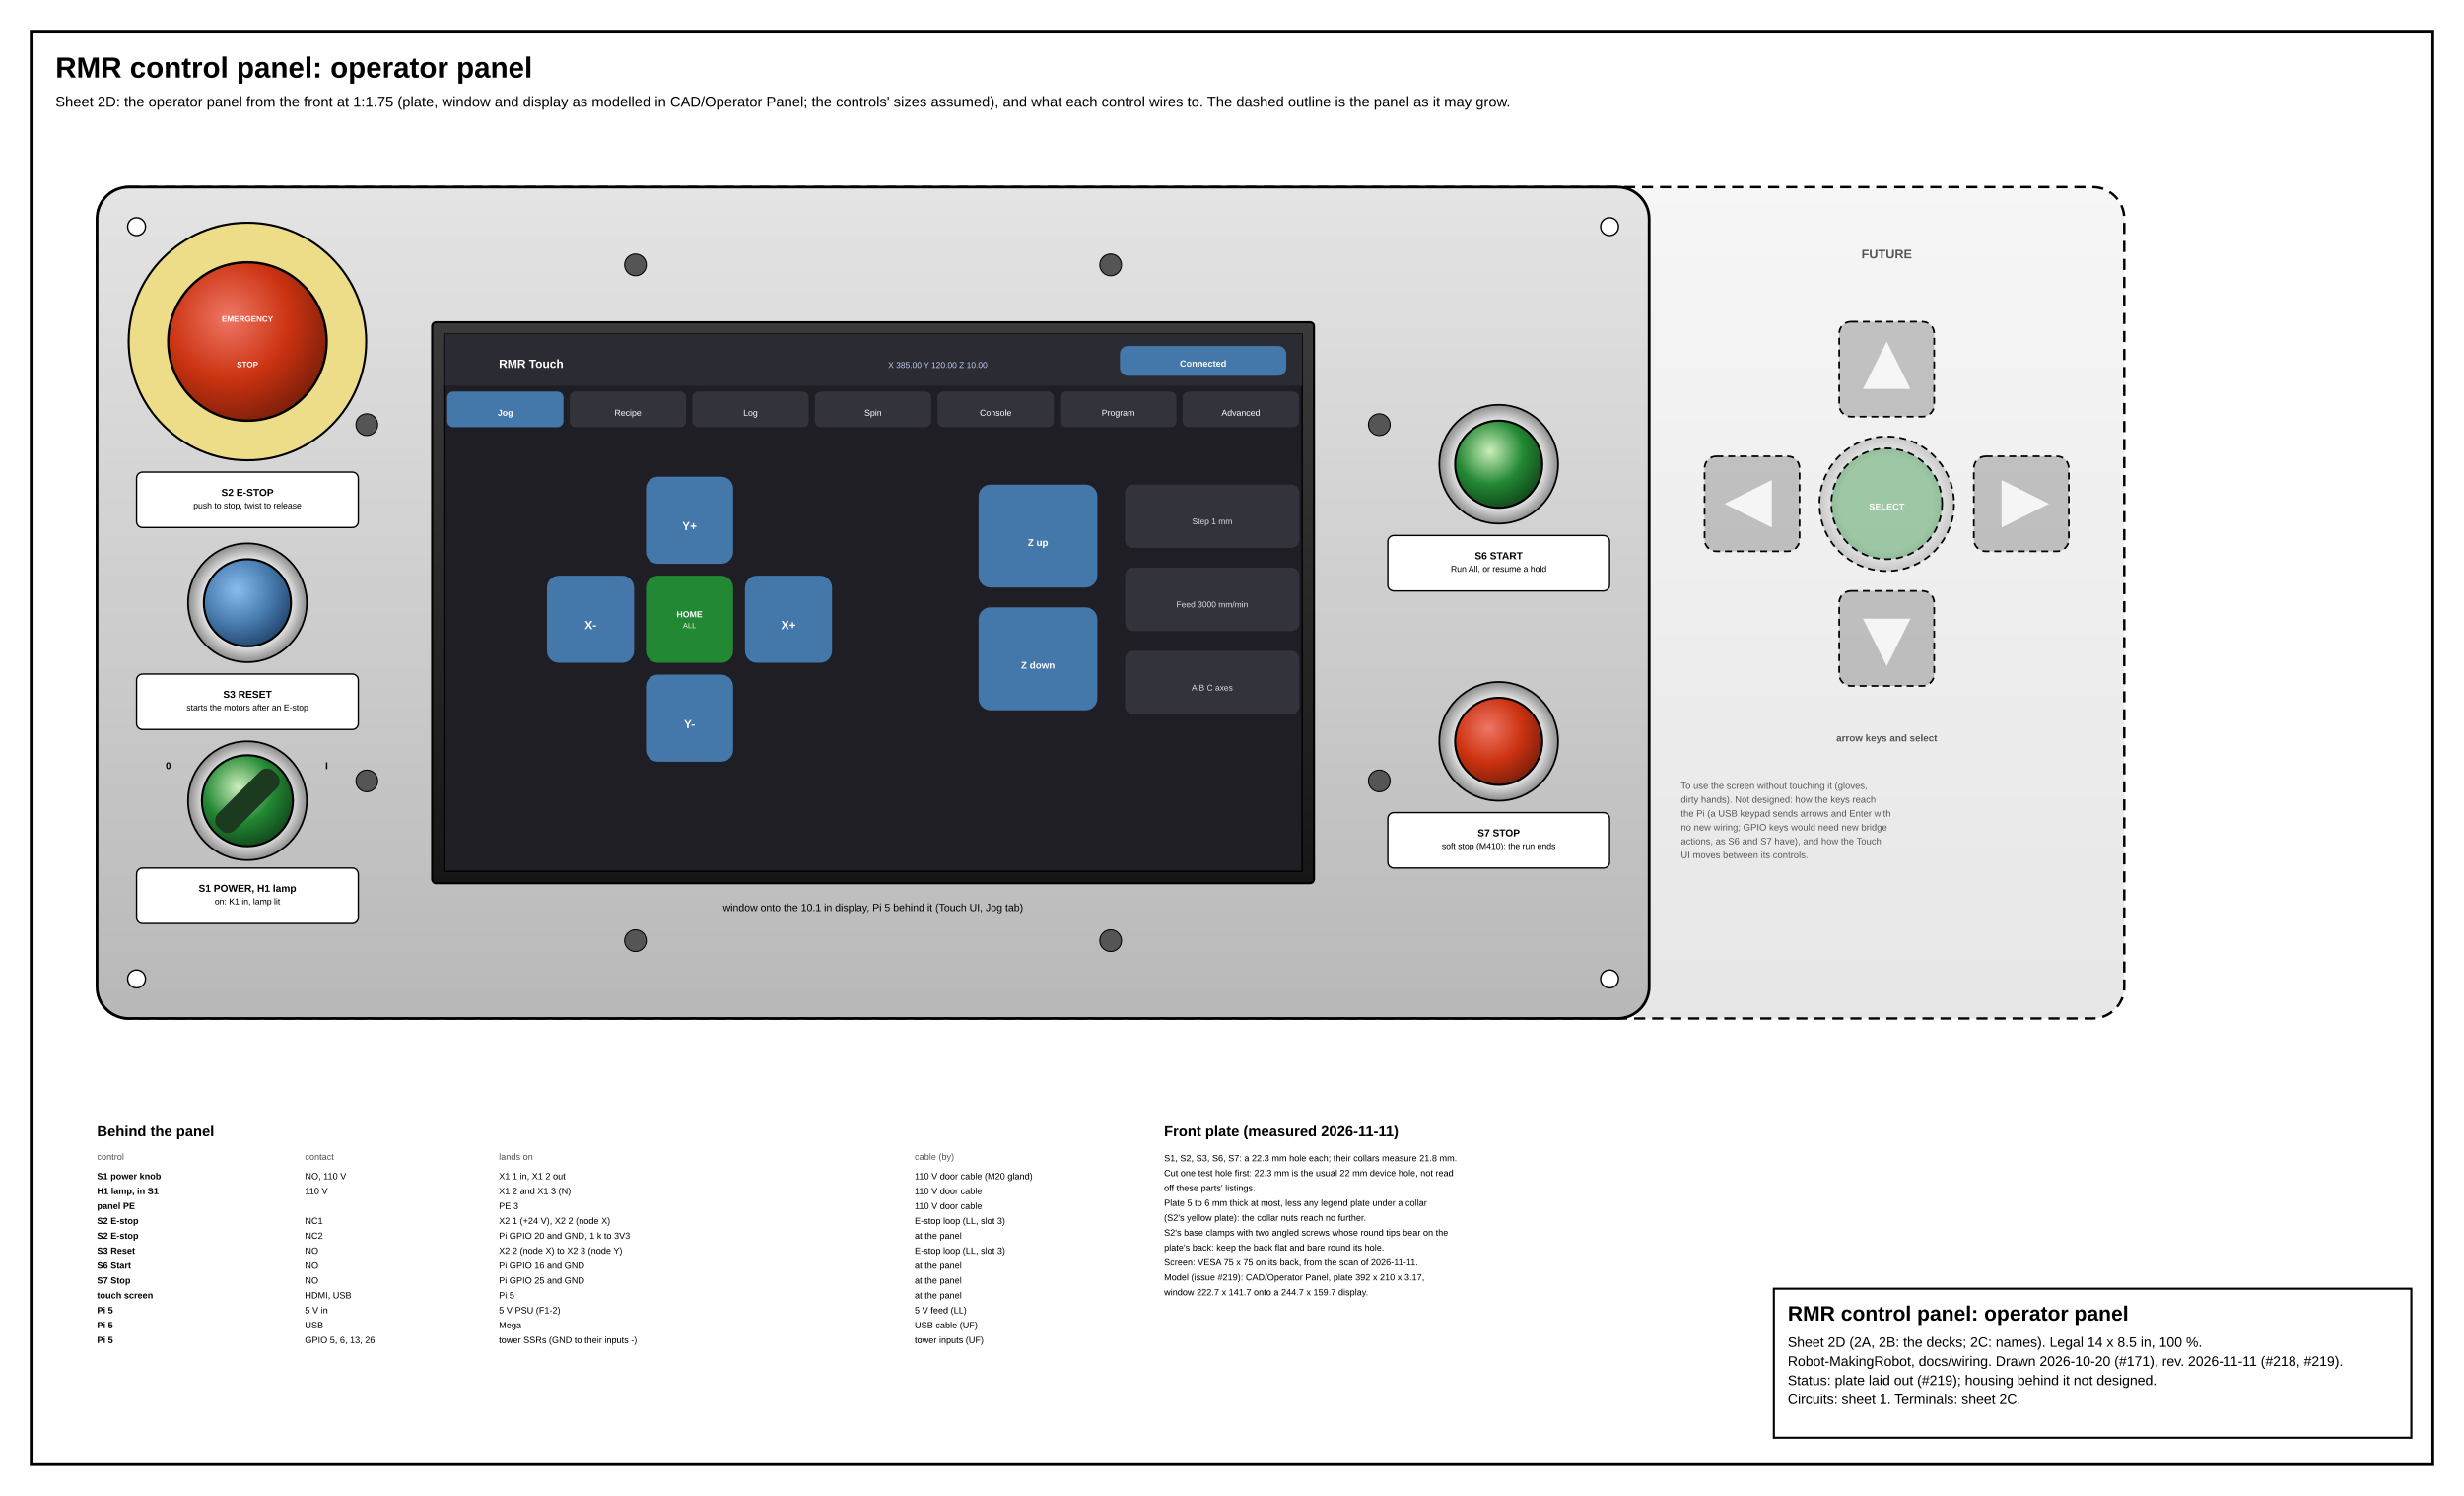
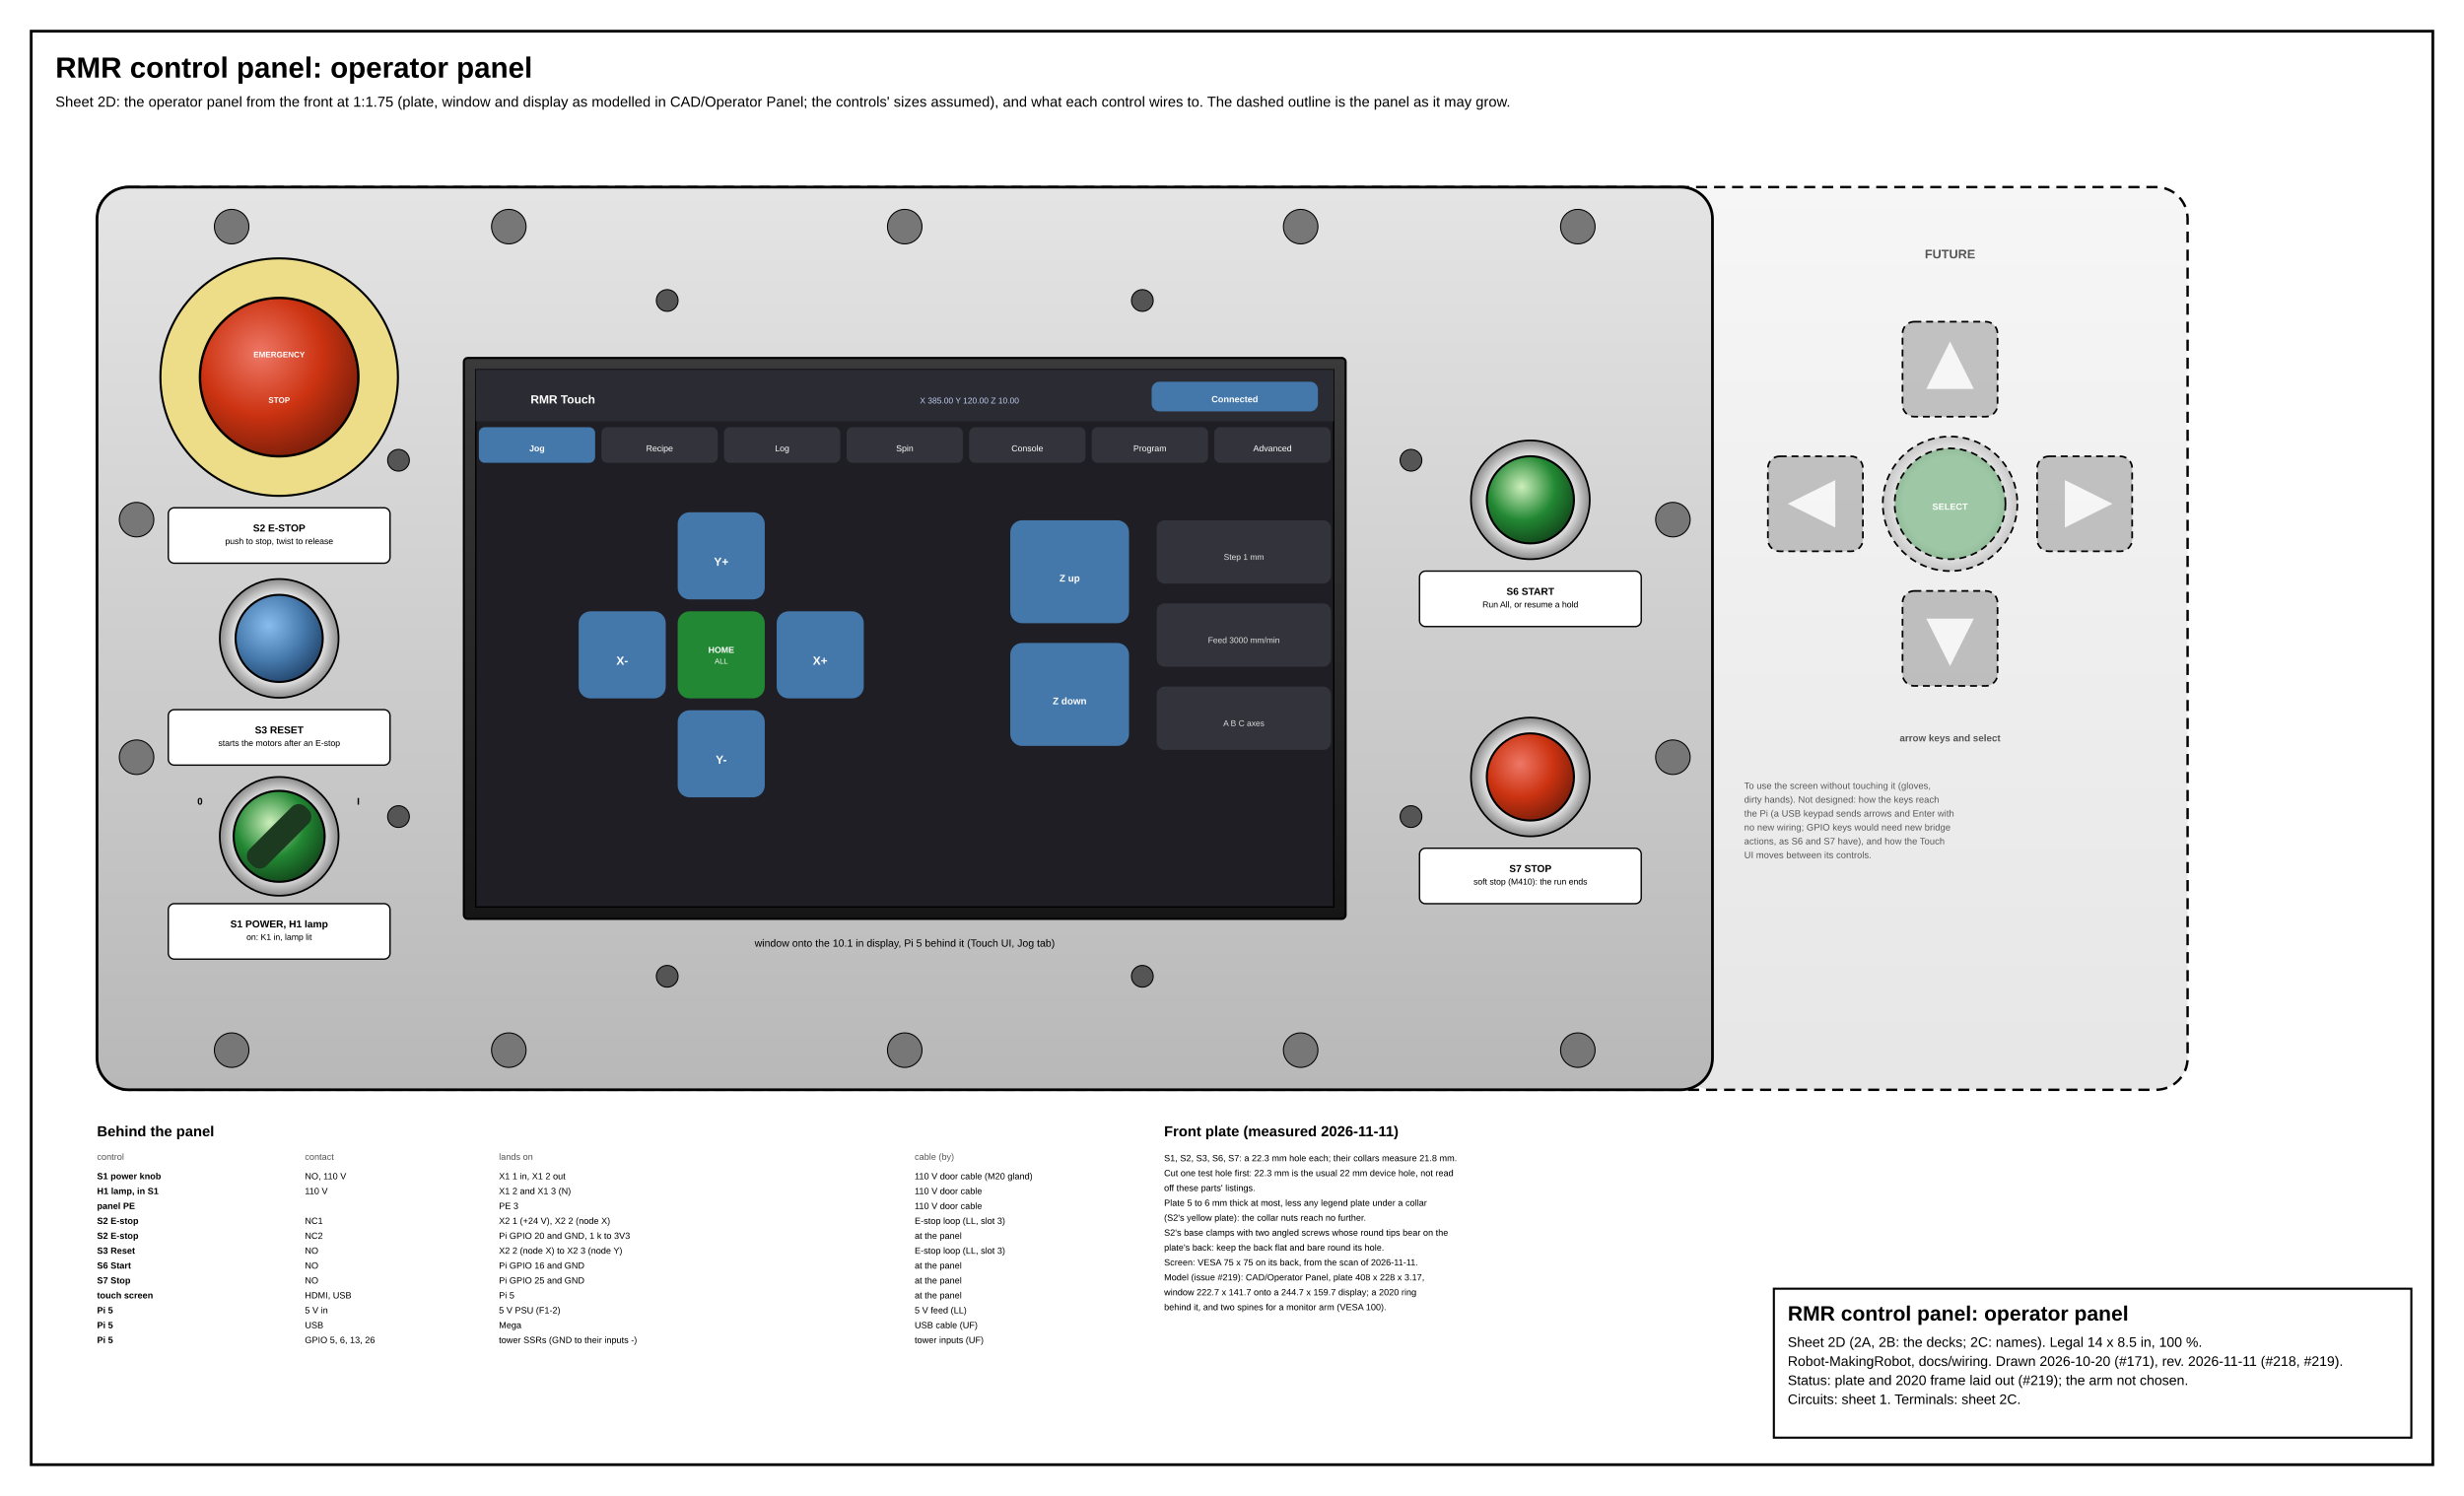
<svg xmlns="http://www.w3.org/2000/svg" width="14in" height="8.5in" viewBox="0 0 355.6 215.9">
  <style>
text{font-family:Arial,Helvetica,sans-serif;fill:#000}
path,line{fill:none;stroke-linecap:butt;stroke-linejoin:miter}
.ac{stroke:#CC3311;stroke-width:.6}
.va{stroke:#0077BB;stroke-width:.5}
.ve{stroke:#EE3377;stroke-width:.5}
.zp{stroke:#000;stroke-width:.55}
.zs{stroke:#33BBEE;stroke-width:.5}
.pe{stroke:#009988;stroke-width:.45;stroke-dasharray:2.4 .7 .5 .7}
.lv{stroke:#EE7733;stroke-width:.42}
.sg{stroke:#000;stroke-width:.22}
.zl{stroke:#000;stroke-width:.3}
.cb{stroke:#000;stroke-width:.85}
.sgc{stroke:#000;stroke-width:.5}
.mo{stroke:#000;stroke-width:.3}
.un{stroke-dasharray:1.1 .8}
.mech{stroke:#000;stroke-width:.2;stroke-dasharray:.8 .6}
.sym{stroke:#000;stroke-width:.32;fill:none}
.symf{stroke:#000;stroke-width:.32;fill:#fff}
.bx{fill:#fff;stroke:#000;stroke-width:.3}
.bxl{fill:#fff;stroke:#000;stroke-width:.22}
.frame{fill:none;stroke:#000;stroke-width:.4}
.zone{fill:none;stroke:#888;stroke-width:.2;stroke-dasharray:1.5 1}
.rail{fill:#d9d9d9;stroke:#666;stroke-width:.2}
.duct{fill:#f3f3f3;stroke:#999;stroke-width:.2}
.dot{stroke:none}
</style>
  <rect x="0" y="0" width="355.6" height="215.9" fill="#fff" />
  <rect class="frame" x="4.5" y="4.5" width="346.6" height="206.9" />
  <defs>
    <linearGradient id="opHousing" x1="0" y1="0" x2="0" y2="1">
      <stop offset="0" stop-color="#E4E4E4" />
      <stop offset="1" stop-color="#B8B8B8" />
    </linearGradient>
    <linearGradient id="opBezel" x1="0" y1="0" x2="0" y2="1">
      <stop offset="0" stop-color="#3A3A3A" />
      <stop offset="1" stop-color="#161616" />
    </linearGradient>
    <radialGradient id="opRed" cx=".38" cy=".35" r=".7">
      <stop offset="0" stop-color="#EE7766" />
      <stop offset=".55" stop-color="#CC3311" />
      <stop offset="1" stop-color="#7A1E0A" />
    </radialGradient>
    <radialGradient id="opBlue" cx=".38" cy=".35" r=".7">
      <stop offset="0" stop-color="#88BBEE" />
      <stop offset=".6" stop-color="#4477AA" />
      <stop offset="1" stop-color="#22446A" />
    </radialGradient>
    <radialGradient id="opGreen" cx=".4" cy=".35" r=".7">
      <stop offset="0" stop-color="#CCEEBB" />
      <stop offset=".55" stop-color="#228833" />
      <stop offset="1" stop-color="#11441A" />
    </radialGradient>
    <radialGradient id="opGrey" cx=".38" cy=".35" r=".7">
      <stop offset="0" stop-color="#DDDDDD" />
      <stop offset=".6" stop-color="#777777" />
      <stop offset="1" stop-color="#333333" />
    </radialGradient>
    <radialGradient id="opRing" cx=".5" cy=".5" r=".5">
      <stop offset=".7" stop-color="#F2F2F2" />
      <stop offset="1" stop-color="#8C8C8C" />
    </radialGradient>
  </defs>
-   <rect x="233.43" y="27" width="73.14" height="120" rx="4.57" fill="url(#opHousing)" stroke="none" stroke-width="0" fill-opacity=".35" />
-   <rect x="14" y="27" width="292.57" height="120" rx="4.57" fill="none" stroke="#000" stroke-width="0.35" stroke-dasharray="1.6 1" />
-   <rect x="14" y="27" width="224" height="120" rx="4.57" fill="url(#opHousing)" stroke="#000" stroke-width="0.4" />
-   <rect x="62.37" y="46.51" width="127.26" height="80.97" rx="0.57" fill="url(#opBezel)" stroke="#000" stroke-width="0.3" />
-   <rect x="64.09" y="48.23" width="123.83" height="77.54" rx="0" fill="#1E1E24" stroke="#000" stroke-width="0.2" />
-   <rect x="64.09" y="48.23" width="123.83" height="7.43" rx="0" fill="#2B2B33" stroke="none" stroke-width="0" />
-   <rect x="161.63" y="49.94" width="24" height="4.29" rx="1.14" fill="#4477AA" stroke="none" stroke-width="0" />
-   <rect x="64.54" y="56.51" width="16.78" height="5.14" rx="0.86" fill="#4477AA" stroke="none" stroke-width="0" />
-   <rect x="82.23" y="56.51" width="16.78" height="5.14" rx="0.86" fill="#33333C" stroke="none" stroke-width="0" />
-   <rect x="99.92" y="56.51" width="16.78" height="5.14" rx="0.86" fill="#33333C" stroke="none" stroke-width="0" />
-   <rect x="117.61" y="56.51" width="16.78" height="5.14" rx="0.86" fill="#33333C" stroke="none" stroke-width="0" />
-   <rect x="135.3" y="56.51" width="16.78" height="5.14" rx="0.86" fill="#33333C" stroke="none" stroke-width="0" />
-   <rect x="152.99" y="56.51" width="16.78" height="5.14" rx="0.86" fill="#33333C" stroke="none" stroke-width="0" />
-   <rect x="170.68" y="56.51" width="16.78" height="5.14" rx="0.86" fill="#33333C" stroke="none" stroke-width="0" />
-   <rect x="93.23" y="68.8" width="12.57" height="12.57" rx="1.71" fill="#4477AA" stroke="none" stroke-width="0" />
-   <rect x="93.23" y="97.37" width="12.57" height="12.57" rx="1.71" fill="#4477AA" stroke="none" stroke-width="0" />
-   <rect x="78.94" y="83.09" width="12.57" height="12.57" rx="1.71" fill="#4477AA" stroke="none" stroke-width="0" />
-   <rect x="107.51" y="83.09" width="12.57" height="12.57" rx="1.71" fill="#4477AA" stroke="none" stroke-width="0" />
-   <rect x="93.23" y="83.09" width="12.57" height="12.57" rx="1.71" fill="#228833" stroke="none" stroke-width="0" />
-   <rect x="141.23" y="69.94" width="17.14" height="14.86" rx="1.71" fill="#4477AA" stroke="none" stroke-width="0" />
-   <rect x="141.23" y="87.66" width="17.14" height="14.86" rx="1.71" fill="#4477AA" stroke="none" stroke-width="0" />
-   <rect x="162.37" y="69.94" width="25.14" height="9.14" rx="1.14" fill="#33333C" stroke="none" stroke-width="0" />
-   <rect x="162.37" y="81.94" width="25.14" height="9.14" rx="1.14" fill="#33333C" stroke="none" stroke-width="0" />
-   <rect x="162.37" y="93.94" width="25.14" height="9.14" rx="1.14" fill="#33333C" stroke="none" stroke-width="0" />
-   <circle cx="199.06" cy="61.29" r="1.57" fill="#555555" stroke="#000" stroke-width="0.15" />
-   <circle cx="199.06" cy="112.71" r="1.57" fill="#555555" stroke="#000" stroke-width="0.15" />
-   <circle cx="52.94" cy="61.29" r="1.57" fill="#555555" stroke="#000" stroke-width="0.15" />
-   <circle cx="52.94" cy="112.71" r="1.57" fill="#555555" stroke="#000" stroke-width="0.15" />
-   <circle cx="160.29" cy="38.23" r="1.57" fill="#555555" stroke="#000" stroke-width="0.15" />
-   <circle cx="160.29" cy="135.77" r="1.57" fill="#555555" stroke="#000" stroke-width="0.15" />
-   <circle cx="91.71" cy="38.23" r="1.57" fill="#555555" stroke="#000" stroke-width="0.15" />
-   <circle cx="91.71" cy="135.77" r="1.57" fill="#555555" stroke="#000" stroke-width="0.15" />
-   <circle cx="232.29" cy="32.71" r="1.29" fill="#FFFFFF" stroke="#000" stroke-width="0.2" />
-   <circle cx="232.29" cy="141.29" r="1.29" fill="#FFFFFF" stroke="#000" stroke-width="0.2" />
-   <circle cx="19.71" cy="32.71" r="1.29" fill="#FFFFFF" stroke="#000" stroke-width="0.2" />
-   <circle cx="19.71" cy="141.29" r="1.29" fill="#FFFFFF" stroke="#000" stroke-width="0.2" />
-   <circle cx="35.71" cy="49.29" r="17.14" fill="#EEDD88" stroke="#000" stroke-width="0.3" />
-   <circle cx="35.71" cy="49.29" r="9.71" fill="url(#opRing)" stroke="#000" stroke-width="0.2" />
-   <circle cx="35.71" cy="49.29" r="11.43" fill="url(#opRed)" stroke="#000" stroke-width="0.35" />
-   <rect x="19.71" y="68.14" width="32" height="8" rx="0.86" fill="#FFFFFF" stroke="#000" stroke-width="0.2" />
-   <circle cx="35.71" cy="87" r="8.57" fill="url(#opRing)" stroke="#000" stroke-width="0.25" />
-   <circle cx="35.71" cy="87" r="6.29" fill="url(#opBlue)" stroke="#000" stroke-width="0.3" />
-   <rect x="19.71" y="97.29" width="32" height="8" rx="0.86" fill="#FFFFFF" stroke="#000" stroke-width="0.2" />
-   <circle cx="35.71" cy="115.57" r="8.57" fill="url(#opRing)" stroke="#000" stroke-width="0.25" />
-   <circle cx="35.71" cy="115.57" r="6.57" fill="url(#opGreen)" stroke="#000" stroke-width="0.3" />
-   <rect x="34" y="109.86" width="3.43" height="11.43" rx="1.43" fill="#1C3A20" stroke="none" stroke-width="0" transform="rotate(45 35.71 115.57)" />
-   <rect x="19.71" y="125.29" width="32" height="8" rx="0.86" fill="#FFFFFF" stroke="#000" stroke-width="0.2" />
-   <circle cx="216.29" cy="67" r="8.57" fill="url(#opRing)" stroke="#000" stroke-width="0.25" />
-   <circle cx="216.29" cy="67" r="6.29" fill="url(#opGreen)" stroke="#000" stroke-width="0.3" />
-   <rect x="200.29" y="77.29" width="32" height="8" rx="0.86" fill="#FFFFFF" stroke="#000" stroke-width="0.2" />
-   <circle cx="216.29" cy="107" r="8.57" fill="url(#opRing)" stroke="#000" stroke-width="0.25" />
-   <circle cx="216.29" cy="107" r="6.29" fill="url(#opRed)" stroke="#000" stroke-width="0.3" />
-   <rect x="200.29" y="117.29" width="32" height="8" rx="0.86" fill="#FFFFFF" stroke="#000" stroke-width="0.2" />
-   <rect x="265.43" y="46.43" width="13.71" height="13.71" rx="1.71" fill="#777777" stroke="#000" stroke-width="0.25" fill-opacity=".4" stroke-dasharray="1 .7" />
-   <path d="M272.29 49.29 L275.71 56.14 L268.86 56.14 Z" style="fill:#FFFFFF;fill-opacity:.85" stroke="none" />
-   <rect x="265.43" y="85.29" width="13.71" height="13.71" rx="1.71" fill="#777777" stroke="#000" stroke-width="0.25" fill-opacity=".4" stroke-dasharray="1 .7" />
-   <path d="M272.29 96.14 L268.86 89.29 L275.71 89.29 Z" style="fill:#FFFFFF;fill-opacity:.85" stroke="none" />
-   <rect x="246" y="65.86" width="13.71" height="13.71" rx="1.71" fill="#777777" stroke="#000" stroke-width="0.25" fill-opacity=".4" stroke-dasharray="1 .7" />
-   <path d="M248.86 72.71 L255.71 69.29 L255.71 76.14 Z" style="fill:#FFFFFF;fill-opacity:.85" stroke="none" />
-   <rect x="284.86" y="65.86" width="13.71" height="13.71" rx="1.71" fill="#777777" stroke="#000" stroke-width="0.25" fill-opacity=".4" stroke-dasharray="1 .7" />
-   <path d="M295.71 72.71 L288.86 76.14 L288.86 69.29 Z" style="fill:#FFFFFF;fill-opacity:.85" stroke="none" />
-   <circle cx="272.29" cy="72.71" r="9.71" fill="url(#opRing)" stroke="#000" stroke-width="0.25" fill-opacity=".4" stroke-dasharray="1 .7" />
-   <circle cx="272.29" cy="72.71" r="8" fill="#228833" stroke="#000" stroke-width="0.25" fill-opacity=".4" stroke-dasharray="1 .7" />
+   <rect x="242.57" y="27" width="73.14" height="130.29" rx="4.57" fill="url(#opHousing)" stroke="none" stroke-width="0" fill-opacity=".35" />
+   <rect x="14" y="27" width="301.71" height="130.29" rx="4.57" fill="none" stroke="#000" stroke-width="0.35" stroke-dasharray="1.6 1" />
+   <rect x="14" y="27" width="233.14" height="130.29" rx="4.57" fill="url(#opHousing)" stroke="#000" stroke-width="0.4" />
+   <rect x="66.94" y="51.66" width="127.26" height="80.97" rx="0.57" fill="url(#opBezel)" stroke="#000" stroke-width="0.3" />
+   <rect x="68.66" y="53.37" width="123.83" height="77.54" rx="0" fill="#1E1E24" stroke="#000" stroke-width="0.2" />
+   <rect x="68.66" y="53.37" width="123.83" height="7.43" rx="0" fill="#2B2B33" stroke="none" stroke-width="0" />
+   <rect x="166.2" y="55.09" width="24" height="4.29" rx="1.14" fill="#4477AA" stroke="none" stroke-width="0" />
+   <rect x="69.11" y="61.66" width="16.78" height="5.14" rx="0.86" fill="#4477AA" stroke="none" stroke-width="0" />
+   <rect x="86.8" y="61.66" width="16.78" height="5.14" rx="0.86" fill="#33333C" stroke="none" stroke-width="0" />
+   <rect x="104.49" y="61.66" width="16.78" height="5.14" rx="0.86" fill="#33333C" stroke="none" stroke-width="0" />
+   <rect x="122.18" y="61.66" width="16.78" height="5.14" rx="0.86" fill="#33333C" stroke="none" stroke-width="0" />
+   <rect x="139.87" y="61.66" width="16.78" height="5.14" rx="0.86" fill="#33333C" stroke="none" stroke-width="0" />
+   <rect x="157.56" y="61.66" width="16.78" height="5.14" rx="0.86" fill="#33333C" stroke="none" stroke-width="0" />
+   <rect x="175.25" y="61.66" width="16.78" height="5.14" rx="0.86" fill="#33333C" stroke="none" stroke-width="0" />
+   <rect x="97.8" y="73.94" width="12.57" height="12.57" rx="1.71" fill="#4477AA" stroke="none" stroke-width="0" />
+   <rect x="97.8" y="102.51" width="12.57" height="12.57" rx="1.71" fill="#4477AA" stroke="none" stroke-width="0" />
+   <rect x="83.51" y="88.23" width="12.57" height="12.57" rx="1.71" fill="#4477AA" stroke="none" stroke-width="0" />
+   <rect x="112.09" y="88.23" width="12.57" height="12.57" rx="1.71" fill="#4477AA" stroke="none" stroke-width="0" />
+   <rect x="97.8" y="88.23" width="12.57" height="12.57" rx="1.71" fill="#228833" stroke="none" stroke-width="0" />
+   <rect x="145.8" y="75.09" width="17.14" height="14.86" rx="1.71" fill="#4477AA" stroke="none" stroke-width="0" />
+   <rect x="145.8" y="92.8" width="17.14" height="14.86" rx="1.71" fill="#4477AA" stroke="none" stroke-width="0" />
+   <rect x="166.94" y="75.09" width="25.14" height="9.14" rx="1.14" fill="#33333C" stroke="none" stroke-width="0" />
+   <rect x="166.94" y="87.09" width="25.14" height="9.14" rx="1.14" fill="#33333C" stroke="none" stroke-width="0" />
+   <rect x="166.94" y="99.09" width="25.14" height="9.14" rx="1.14" fill="#33333C" stroke="none" stroke-width="0" />
+   <circle cx="203.63" cy="66.43" r="1.57" fill="#555555" stroke="#000" stroke-width="0.15" />
+   <circle cx="203.63" cy="117.86" r="1.57" fill="#555555" stroke="#000" stroke-width="0.15" />
+   <circle cx="57.51" cy="66.43" r="1.57" fill="#555555" stroke="#000" stroke-width="0.15" />
+   <circle cx="57.51" cy="117.86" r="1.57" fill="#555555" stroke="#000" stroke-width="0.15" />
+   <circle cx="164.86" cy="43.37" r="1.57" fill="#555555" stroke="#000" stroke-width="0.15" />
+   <circle cx="164.86" cy="140.91" r="1.57" fill="#555555" stroke="#000" stroke-width="0.15" />
+   <circle cx="96.29" cy="43.37" r="1.57" fill="#555555" stroke="#000" stroke-width="0.15" />
+   <circle cx="96.29" cy="140.91" r="1.57" fill="#555555" stroke="#000" stroke-width="0.15" />
+   <circle cx="241.43" cy="75" r="2.49" fill="#777777" stroke="#000" stroke-width="0.15" />
+   <circle cx="241.43" cy="109.29" r="2.49" fill="#777777" stroke="#000" stroke-width="0.15" />
+   <circle cx="19.71" cy="75" r="2.49" fill="#777777" stroke="#000" stroke-width="0.15" />
+   <circle cx="19.71" cy="109.29" r="2.49" fill="#777777" stroke="#000" stroke-width="0.15" />
+   <circle cx="130.57" cy="32.71" r="2.49" fill="#777777" stroke="#000" stroke-width="0.15" />
+   <circle cx="130.57" cy="151.57" r="2.49" fill="#777777" stroke="#000" stroke-width="0.15" />
+   <circle cx="187.71" cy="32.71" r="2.49" fill="#777777" stroke="#000" stroke-width="0.15" />
+   <circle cx="187.71" cy="151.57" r="2.49" fill="#777777" stroke="#000" stroke-width="0.15" />
+   <circle cx="73.43" cy="32.71" r="2.49" fill="#777777" stroke="#000" stroke-width="0.15" />
+   <circle cx="73.43" cy="151.57" r="2.49" fill="#777777" stroke="#000" stroke-width="0.15" />
+   <circle cx="227.71" cy="32.71" r="2.49" fill="#777777" stroke="#000" stroke-width="0.15" />
+   <circle cx="227.71" cy="151.57" r="2.49" fill="#777777" stroke="#000" stroke-width="0.15" />
+   <circle cx="33.43" cy="32.71" r="2.49" fill="#777777" stroke="#000" stroke-width="0.15" />
+   <circle cx="33.43" cy="151.57" r="2.49" fill="#777777" stroke="#000" stroke-width="0.15" />
+   <circle cx="40.29" cy="54.43" r="17.14" fill="#EEDD88" stroke="#000" stroke-width="0.3" />
+   <circle cx="40.29" cy="54.43" r="9.71" fill="url(#opRing)" stroke="#000" stroke-width="0.2" />
+   <circle cx="40.29" cy="54.43" r="11.43" fill="url(#opRed)" stroke="#000" stroke-width="0.35" />
+   <rect x="24.29" y="73.29" width="32" height="8" rx="0.86" fill="#FFFFFF" stroke="#000" stroke-width="0.2" />
+   <circle cx="40.29" cy="92.14" r="8.57" fill="url(#opRing)" stroke="#000" stroke-width="0.25" />
+   <circle cx="40.29" cy="92.14" r="6.29" fill="url(#opBlue)" stroke="#000" stroke-width="0.3" />
+   <rect x="24.29" y="102.43" width="32" height="8" rx="0.86" fill="#FFFFFF" stroke="#000" stroke-width="0.2" />
+   <circle cx="40.29" cy="120.71" r="8.57" fill="url(#opRing)" stroke="#000" stroke-width="0.25" />
+   <circle cx="40.29" cy="120.71" r="6.57" fill="url(#opGreen)" stroke="#000" stroke-width="0.3" />
+   <rect x="38.57" y="115" width="3.43" height="11.43" rx="1.43" fill="#1C3A20" stroke="none" stroke-width="0" transform="rotate(45 40.29 120.71)" />
+   <rect x="24.29" y="130.43" width="32" height="8" rx="0.86" fill="#FFFFFF" stroke="#000" stroke-width="0.2" />
+   <circle cx="220.86" cy="72.14" r="8.57" fill="url(#opRing)" stroke="#000" stroke-width="0.25" />
+   <circle cx="220.86" cy="72.14" r="6.29" fill="url(#opGreen)" stroke="#000" stroke-width="0.3" />
+   <rect x="204.86" y="82.43" width="32" height="8" rx="0.86" fill="#FFFFFF" stroke="#000" stroke-width="0.2" />
+   <circle cx="220.86" cy="112.14" r="8.57" fill="url(#opRing)" stroke="#000" stroke-width="0.25" />
+   <circle cx="220.86" cy="112.14" r="6.29" fill="url(#opRed)" stroke="#000" stroke-width="0.3" />
+   <rect x="204.86" y="122.43" width="32" height="8" rx="0.86" fill="#FFFFFF" stroke="#000" stroke-width="0.2" />
+   <rect x="274.57" y="46.43" width="13.71" height="13.71" rx="1.71" fill="#777777" stroke="#000" stroke-width="0.25" fill-opacity=".4" stroke-dasharray="1 .7" />
+   <path d="M281.43 49.29 L284.86 56.14 L278 56.14 Z" style="fill:#FFFFFF;fill-opacity:.85" stroke="none" />
+   <rect x="274.57" y="85.29" width="13.71" height="13.71" rx="1.71" fill="#777777" stroke="#000" stroke-width="0.25" fill-opacity=".4" stroke-dasharray="1 .7" />
+   <path d="M281.43 96.14 L278 89.29 L284.86 89.29 Z" style="fill:#FFFFFF;fill-opacity:.85" stroke="none" />
+   <rect x="255.14" y="65.86" width="13.71" height="13.71" rx="1.71" fill="#777777" stroke="#000" stroke-width="0.25" fill-opacity=".4" stroke-dasharray="1 .7" />
+   <path d="M258 72.71 L264.86 69.29 L264.86 76.14 Z" style="fill:#FFFFFF;fill-opacity:.85" stroke="none" />
+   <rect x="294" y="65.86" width="13.71" height="13.71" rx="1.71" fill="#777777" stroke="#000" stroke-width="0.25" fill-opacity=".4" stroke-dasharray="1 .7" />
+   <path d="M304.86 72.71 L298 76.14 L298 69.29 Z" style="fill:#FFFFFF;fill-opacity:.85" stroke="none" />
+   <circle cx="281.43" cy="72.71" r="9.71" fill="url(#opRing)" stroke="#000" stroke-width="0.25" fill-opacity=".4" stroke-dasharray="1 .7" />
+   <circle cx="281.43" cy="72.71" r="8" fill="#228833" stroke="#000" stroke-width="0.25" fill-opacity=".4" stroke-dasharray="1 .7" />
  <rect class="bx" x="256" y="186" width="92" height="21.5" />
  <text x="8" y="11.2" font-size="4.2" font-weight="bold">RMR control panel: operator panel</text>
  <text x="8" y="15.4" font-size="2.1">Sheet 2D: the operator panel from the front at 1:1.75 (plate, window and display as modelled in CAD/Operator Panel; the controls' sizes assumed), and what each control wires to. The dashed outline is the panel as it may grow.</text>
-   <text x="76.66" y="53.09" font-size="1.7" style="fill:#FFFFFF" text-anchor="middle" font-weight="bold">RMR Touch</text>
-   <text x="173.63" y="52.91" font-size="1.3" style="fill:#FFFFFF" text-anchor="middle" font-weight="bold">Connected</text>
-   <text x="135.34" y="53.09" font-size="1.2" style="fill:#BBCCEE" text-anchor="middle">X 385.00  Y 120.00  Z 10.00</text>
-   <text x="72.93" y="60" font-size="1.25" style="fill:#FFFFFF" text-anchor="middle" font-weight="bold">Jog</text>
-   <text x="90.62" y="60" font-size="1.25" style="fill:#FFFFFF" text-anchor="middle">Recipe</text>
-   <text x="108.31" y="60" font-size="1.25" style="fill:#FFFFFF" text-anchor="middle">Log</text>
-   <text x="126" y="60" font-size="1.25" style="fill:#FFFFFF" text-anchor="middle">Spin</text>
-   <text x="143.69" y="60" font-size="1.25" style="fill:#FFFFFF" text-anchor="middle">Console</text>
-   <text x="161.38" y="60" font-size="1.25" style="fill:#FFFFFF" text-anchor="middle">Program</text>
-   <text x="179.07" y="60" font-size="1.25" style="fill:#FFFFFF" text-anchor="middle">Advanced</text>
-   <text x="99.51" y="76.51" font-size="1.7" style="fill:#FFFFFF" text-anchor="middle" font-weight="bold">Y+</text>
-   <text x="99.51" y="105.09" font-size="1.7" style="fill:#FFFFFF" text-anchor="middle" font-weight="bold">Y-</text>
-   <text x="85.23" y="90.8" font-size="1.7" style="fill:#FFFFFF" text-anchor="middle" font-weight="bold">X-</text>
-   <text x="113.8" y="90.8" font-size="1.7" style="fill:#FFFFFF" text-anchor="middle" font-weight="bold">X+</text>
-   <text x="99.51" y="89.09" font-size="1.25" style="fill:#FFFFFF" text-anchor="middle" font-weight="bold">HOME</text>
-   <text x="99.51" y="90.65" font-size="1.06" style="fill:#FFFFFF" text-anchor="middle">ALL</text>
-   <text x="149.8" y="78.8" font-size="1.4" style="fill:#FFFFFF" text-anchor="middle" font-weight="bold">Z up</text>
-   <text x="149.8" y="96.51" font-size="1.4" style="fill:#FFFFFF" text-anchor="middle" font-weight="bold">Z down</text>
-   <text x="174.94" y="75.66" font-size="1.2" style="fill:#DDDDDD" text-anchor="middle">Step  1 mm</text>
-   <text x="174.94" y="87.66" font-size="1.2" style="fill:#DDDDDD" text-anchor="middle">Feed  3000 mm/min</text>
-   <text x="174.94" y="99.66" font-size="1.2" style="fill:#DDDDDD" text-anchor="middle">A  B  C axes</text>
-   <text x="126" y="131.49" font-size="1.5" style="fill:#000" text-anchor="middle">window onto the 10.1 in display, Pi 5 behind it (Touch UI, Jog tab)</text>
-   <text x="35.71" y="46.43" font-size="1.15" style="fill:#FFFFFF" text-anchor="middle" font-weight="bold">EMERGENCY</text>
-   <text x="35.71" y="53" font-size="1.15" style="fill:#FFFFFF" text-anchor="middle" font-weight="bold">STOP</text>
-   <text x="35.71" y="71.57" font-size="1.45" style="fill:#000" text-anchor="middle" font-weight="bold">S2  E-STOP</text>
-   <text x="35.71" y="73.38" font-size="1.23" style="fill:#000" text-anchor="middle">push to stop, twist to release</text>
-   <text x="35.71" y="100.71" font-size="1.45" style="fill:#000" text-anchor="middle" font-weight="bold">S3  RESET</text>
-   <text x="35.71" y="102.53" font-size="1.23" style="fill:#000" text-anchor="middle">starts the motors after an E-stop</text>
-   <text x="24.29" y="111" font-size="1.4" style="fill:#000" text-anchor="middle" font-weight="bold">0</text>
-   <text x="47.14" y="111" font-size="1.4" style="fill:#000" text-anchor="middle" font-weight="bold">I</text>
-   <text x="35.71" y="128.71" font-size="1.45" style="fill:#000" text-anchor="middle" font-weight="bold">S1  POWER, H1 lamp</text>
-   <text x="35.71" y="130.53" font-size="1.23" style="fill:#000" text-anchor="middle">on: K1 in, lamp lit</text>
-   <text x="216.29" y="80.71" font-size="1.45" style="fill:#000" text-anchor="middle" font-weight="bold">S6  START</text>
-   <text x="216.29" y="82.53" font-size="1.23" style="fill:#000" text-anchor="middle">Run All, or resume a hold</text>
-   <text x="216.29" y="120.71" font-size="1.45" style="fill:#000" text-anchor="middle" font-weight="bold">S7  STOP</text>
-   <text x="216.29" y="122.53" font-size="1.23" style="fill:#000" text-anchor="middle">soft stop (M410): the run ends</text>
-   <text x="272.29" y="73.57" font-size="1.3" style="fill:#FFFFFF" text-anchor="middle" font-weight="bold">SELECT</text>
-   <text x="272.29" y="37.29" font-size="1.8" style="fill:#555555" text-anchor="middle" font-weight="bold">FUTURE</text>
-   <text x="272.29" y="107" font-size="1.4" style="fill:#555555" text-anchor="middle" font-weight="bold">arrow keys and select</text>
-   <text x="242.57" y="113.86" font-size="1.35" style="fill:#555555">To use the screen without touching it (gloves,</text>
-   <text x="242.57" y="115.86" font-size="1.35" style="fill:#555555">dirty hands). Not designed: how the keys reach</text>
-   <text x="242.57" y="117.86" font-size="1.35" style="fill:#555555">the Pi (a USB keypad sends arrows and Enter with</text>
-   <text x="242.57" y="119.86" font-size="1.35" style="fill:#555555">no new wiring; GPIO keys would need new bridge</text>
-   <text x="242.57" y="121.86" font-size="1.35" style="fill:#555555">actions, as S6 and S7 have), and how the Touch</text>
-   <text x="242.57" y="123.86" font-size="1.35" style="fill:#555555">UI moves between its controls.</text>
+   <text x="81.23" y="58.23" font-size="1.7" style="fill:#FFFFFF" text-anchor="middle" font-weight="bold">RMR Touch</text>
+   <text x="178.2" y="58.06" font-size="1.3" style="fill:#FFFFFF" text-anchor="middle" font-weight="bold">Connected</text>
+   <text x="139.91" y="58.23" font-size="1.2" style="fill:#BBCCEE" text-anchor="middle">X 385.00  Y 120.00  Z 10.00</text>
+   <text x="77.5" y="65.14" font-size="1.25" style="fill:#FFFFFF" text-anchor="middle" font-weight="bold">Jog</text>
+   <text x="95.19" y="65.14" font-size="1.25" style="fill:#FFFFFF" text-anchor="middle">Recipe</text>
+   <text x="112.88" y="65.14" font-size="1.25" style="fill:#FFFFFF" text-anchor="middle">Log</text>
+   <text x="130.57" y="65.14" font-size="1.25" style="fill:#FFFFFF" text-anchor="middle">Spin</text>
+   <text x="148.26" y="65.14" font-size="1.25" style="fill:#FFFFFF" text-anchor="middle">Console</text>
+   <text x="165.95" y="65.14" font-size="1.25" style="fill:#FFFFFF" text-anchor="middle">Program</text>
+   <text x="183.64" y="65.14" font-size="1.25" style="fill:#FFFFFF" text-anchor="middle">Advanced</text>
+   <text x="104.09" y="81.66" font-size="1.7" style="fill:#FFFFFF" text-anchor="middle" font-weight="bold">Y+</text>
+   <text x="104.09" y="110.23" font-size="1.7" style="fill:#FFFFFF" text-anchor="middle" font-weight="bold">Y-</text>
+   <text x="89.8" y="95.94" font-size="1.7" style="fill:#FFFFFF" text-anchor="middle" font-weight="bold">X-</text>
+   <text x="118.37" y="95.94" font-size="1.7" style="fill:#FFFFFF" text-anchor="middle" font-weight="bold">X+</text>
+   <text x="104.09" y="94.23" font-size="1.25" style="fill:#FFFFFF" text-anchor="middle" font-weight="bold">HOME</text>
+   <text x="104.09" y="95.79" font-size="1.06" style="fill:#FFFFFF" text-anchor="middle">ALL</text>
+   <text x="154.37" y="83.94" font-size="1.4" style="fill:#FFFFFF" text-anchor="middle" font-weight="bold">Z up</text>
+   <text x="154.37" y="101.66" font-size="1.4" style="fill:#FFFFFF" text-anchor="middle" font-weight="bold">Z down</text>
+   <text x="179.51" y="80.8" font-size="1.2" style="fill:#DDDDDD" text-anchor="middle">Step  1 mm</text>
+   <text x="179.51" y="92.8" font-size="1.2" style="fill:#DDDDDD" text-anchor="middle">Feed  3000 mm/min</text>
+   <text x="179.51" y="104.8" font-size="1.2" style="fill:#DDDDDD" text-anchor="middle">A  B  C axes</text>
+   <text x="130.57" y="136.63" font-size="1.5" style="fill:#000" text-anchor="middle">window onto the 10.1 in display, Pi 5 behind it (Touch UI, Jog tab)</text>
+   <text x="40.29" y="51.57" font-size="1.15" style="fill:#FFFFFF" text-anchor="middle" font-weight="bold">EMERGENCY</text>
+   <text x="40.29" y="58.14" font-size="1.15" style="fill:#FFFFFF" text-anchor="middle" font-weight="bold">STOP</text>
+   <text x="40.29" y="76.71" font-size="1.45" style="fill:#000" text-anchor="middle" font-weight="bold">S2  E-STOP</text>
+   <text x="40.29" y="78.53" font-size="1.23" style="fill:#000" text-anchor="middle">push to stop, twist to release</text>
+   <text x="40.29" y="105.86" font-size="1.45" style="fill:#000" text-anchor="middle" font-weight="bold">S3  RESET</text>
+   <text x="40.29" y="107.67" font-size="1.23" style="fill:#000" text-anchor="middle">starts the motors after an E-stop</text>
+   <text x="28.86" y="116.14" font-size="1.4" style="fill:#000" text-anchor="middle" font-weight="bold">0</text>
+   <text x="51.71" y="116.14" font-size="1.4" style="fill:#000" text-anchor="middle" font-weight="bold">I</text>
+   <text x="40.29" y="133.86" font-size="1.45" style="fill:#000" text-anchor="middle" font-weight="bold">S1  POWER, H1 lamp</text>
+   <text x="40.29" y="135.67" font-size="1.23" style="fill:#000" text-anchor="middle">on: K1 in, lamp lit</text>
+   <text x="220.86" y="85.86" font-size="1.45" style="fill:#000" text-anchor="middle" font-weight="bold">S6  START</text>
+   <text x="220.86" y="87.67" font-size="1.23" style="fill:#000" text-anchor="middle">Run All, or resume a hold</text>
+   <text x="220.86" y="125.86" font-size="1.45" style="fill:#000" text-anchor="middle" font-weight="bold">S7  STOP</text>
+   <text x="220.86" y="127.67" font-size="1.23" style="fill:#000" text-anchor="middle">soft stop (M410): the run ends</text>
+   <text x="281.43" y="73.57" font-size="1.3" style="fill:#FFFFFF" text-anchor="middle" font-weight="bold">SELECT</text>
+   <text x="281.43" y="37.29" font-size="1.8" style="fill:#555555" text-anchor="middle" font-weight="bold">FUTURE</text>
+   <text x="281.43" y="107" font-size="1.4" style="fill:#555555" text-anchor="middle" font-weight="bold">arrow keys and select</text>
+   <text x="251.71" y="113.86" font-size="1.35" style="fill:#555555">To use the screen without touching it (gloves,</text>
+   <text x="251.71" y="115.86" font-size="1.35" style="fill:#555555">dirty hands). Not designed: how the keys reach</text>
+   <text x="251.71" y="117.86" font-size="1.35" style="fill:#555555">the Pi (a USB keypad sends arrows and Enter with</text>
+   <text x="251.71" y="119.86" font-size="1.35" style="fill:#555555">no new wiring; GPIO keys would need new bridge</text>
+   <text x="251.71" y="121.86" font-size="1.35" style="fill:#555555">actions, as S6 and S7 have), and how the Touch</text>
+   <text x="251.71" y="123.86" font-size="1.35" style="fill:#555555">UI moves between its controls.</text>
  <text x="168" y="164" font-size="2.1" font-weight="bold">Front plate (measured 2026-11-11)</text>
  <text x="168" y="167.6" font-size="1.3">S1, S2, S3, S6, S7: a 22.3 mm hole each; their collars measure 21.8 mm.</text>
  <text x="168" y="169.75" font-size="1.3">Cut one test hole first: 22.3 mm is the usual 22 mm device hole, not read</text>
  <text x="168" y="171.9" font-size="1.3">off these parts' listings.</text>
  <text x="168" y="174.05" font-size="1.3">Plate 5 to 6 mm thick at most, less any legend plate under a collar</text>
  <text x="168" y="176.2" font-size="1.3">(S2's yellow plate): the collar nuts reach no further.</text>
  <text x="168" y="178.35" font-size="1.3">S2's base clamps with two angled screws whose round tips bear on the</text>
  <text x="168" y="180.5" font-size="1.3">plate's back: keep the back flat and bare round its hole.</text>
  <text x="168" y="182.65" font-size="1.3">Screen: VESA 75 x 75 on its back, from the scan of 2026-11-11.</text>
-   <text x="168" y="184.8" font-size="1.3">Model (issue #219): CAD/Operator Panel, plate 392 x 210 x 3.17,</text>
-   <text x="168" y="186.95" font-size="1.3">window 222.7 x 141.7 onto a 244.7 x 159.7 display.</text>
+   <text x="168" y="184.8" font-size="1.3">Model (issue #219): CAD/Operator Panel, plate 408 x 228 x 3.17,</text>
+   <text x="168" y="186.95" font-size="1.3">window 222.7 x 141.7 onto a 244.7 x 159.7 display; a 2020 ring</text>
+   <text x="168" y="189.1" font-size="1.3">behind it, and two spines for a monitor arm (VESA 100).</text>
  <text x="14" y="164" font-size="2.1" font-weight="bold">Behind the panel</text>
  <text x="14" y="167.4" font-size="1.3" style="fill:#555555">control</text>
  <text x="44" y="167.4" font-size="1.3" style="fill:#555555">contact</text>
  <text x="72" y="167.4" font-size="1.3" style="fill:#555555">lands on</text>
  <text x="132" y="167.4" font-size="1.3" style="fill:#555555">cable (by)</text>
  <text x="14" y="170.2" font-size="1.3" font-weight="bold">S1 power knob</text>
  <text x="44" y="170.2" font-size="1.3">NO, 110 V</text>
  <text x="72" y="170.2" font-size="1.3">X1 1 in, X1 2 out</text>
  <text x="132" y="170.2" font-size="1.3">110 V door cable (M20 gland)</text>
  <text x="14" y="172.35" font-size="1.3" font-weight="bold">H1 lamp, in S1</text>
  <text x="44" y="172.35" font-size="1.3">110 V</text>
  <text x="72" y="172.35" font-size="1.3">X1 2 and X1 3 (N)</text>
  <text x="132" y="172.35" font-size="1.3">110 V door cable</text>
  <text x="14" y="174.5" font-size="1.3" font-weight="bold">panel PE</text>
  <text x="44" y="174.5" font-size="1.3" />
  <text x="72" y="174.5" font-size="1.3">PE 3</text>
  <text x="132" y="174.5" font-size="1.3">110 V door cable</text>
  <text x="14" y="176.65" font-size="1.3" font-weight="bold">S2 E-stop</text>
  <text x="44" y="176.65" font-size="1.3">NC1</text>
  <text x="72" y="176.65" font-size="1.3">X2 1 (+24 V), X2 2 (node X)</text>
  <text x="132" y="176.65" font-size="1.3">E-stop loop (LL, slot 3)</text>
  <text x="14" y="178.8" font-size="1.3" font-weight="bold">S2 E-stop</text>
  <text x="44" y="178.8" font-size="1.3">NC2</text>
  <text x="72" y="178.8" font-size="1.3">Pi GPIO 20 and GND, 1 k to 3V3</text>
  <text x="132" y="178.8" font-size="1.3">at the panel</text>
  <text x="14" y="180.95" font-size="1.3" font-weight="bold">S3 Reset</text>
  <text x="44" y="180.95" font-size="1.3">NO</text>
  <text x="72" y="180.95" font-size="1.3">X2 2 (node X) to X2 3 (node Y)</text>
  <text x="132" y="180.95" font-size="1.3">E-stop loop (LL, slot 3)</text>
  <text x="14" y="183.1" font-size="1.3" font-weight="bold">S6 Start</text>
  <text x="44" y="183.1" font-size="1.3">NO</text>
  <text x="72" y="183.1" font-size="1.3">Pi GPIO 16 and GND</text>
  <text x="132" y="183.1" font-size="1.3">at the panel</text>
  <text x="14" y="185.25" font-size="1.3" font-weight="bold">S7 Stop</text>
  <text x="44" y="185.25" font-size="1.3">NO</text>
  <text x="72" y="185.25" font-size="1.3">Pi GPIO 25 and GND</text>
  <text x="132" y="185.25" font-size="1.3">at the panel</text>
  <text x="14" y="187.4" font-size="1.3" font-weight="bold">touch screen</text>
  <text x="44" y="187.4" font-size="1.3">HDMI, USB</text>
  <text x="72" y="187.4" font-size="1.3">Pi 5</text>
  <text x="132" y="187.4" font-size="1.3">at the panel</text>
  <text x="14" y="189.55" font-size="1.3" font-weight="bold">Pi 5</text>
  <text x="44" y="189.55" font-size="1.3">5 V in</text>
  <text x="72" y="189.55" font-size="1.3">5 V PSU (F1-2)</text>
  <text x="132" y="189.55" font-size="1.3">5 V feed (LL)</text>
  <text x="14" y="191.7" font-size="1.3" font-weight="bold">Pi 5</text>
  <text x="44" y="191.7" font-size="1.3">USB</text>
  <text x="72" y="191.7" font-size="1.3">Mega</text>
  <text x="132" y="191.7" font-size="1.3">USB cable (UF)</text>
  <text x="14" y="193.85" font-size="1.3" font-weight="bold">Pi 5</text>
  <text x="44" y="193.85" font-size="1.3">GPIO 5, 6, 13, 26</text>
  <text x="72" y="193.85" font-size="1.3">tower SSRs (GND to their inputs -)</text>
  <text x="132" y="193.85" font-size="1.3">tower inputs (UF)</text>
  <text x="258" y="190.6" font-size="3" font-weight="bold">RMR control panel: operator panel</text>
  <text x="258" y="194.4" font-size="2">Sheet 2D (2A, 2B: the decks; 2C: names). Legal 14 x 8.5 in, 100 %.</text>
  <text x="258" y="197.15" font-size="2">Robot-MakingRobot, docs/wiring. Drawn 2026-10-20 (#171), rev. 2026-11-11 (#218, #219).</text>
-   <text x="258" y="199.9" font-size="2">Status: plate laid out (#219); housing behind it not designed.</text>
+   <text x="258" y="199.9" font-size="2">Status: plate and 2020 frame laid out (#219); the arm not chosen.</text>
  <text x="258" y="202.65" font-size="2">Circuits: sheet 1. Terminals: sheet 2C.</text>
</svg>
